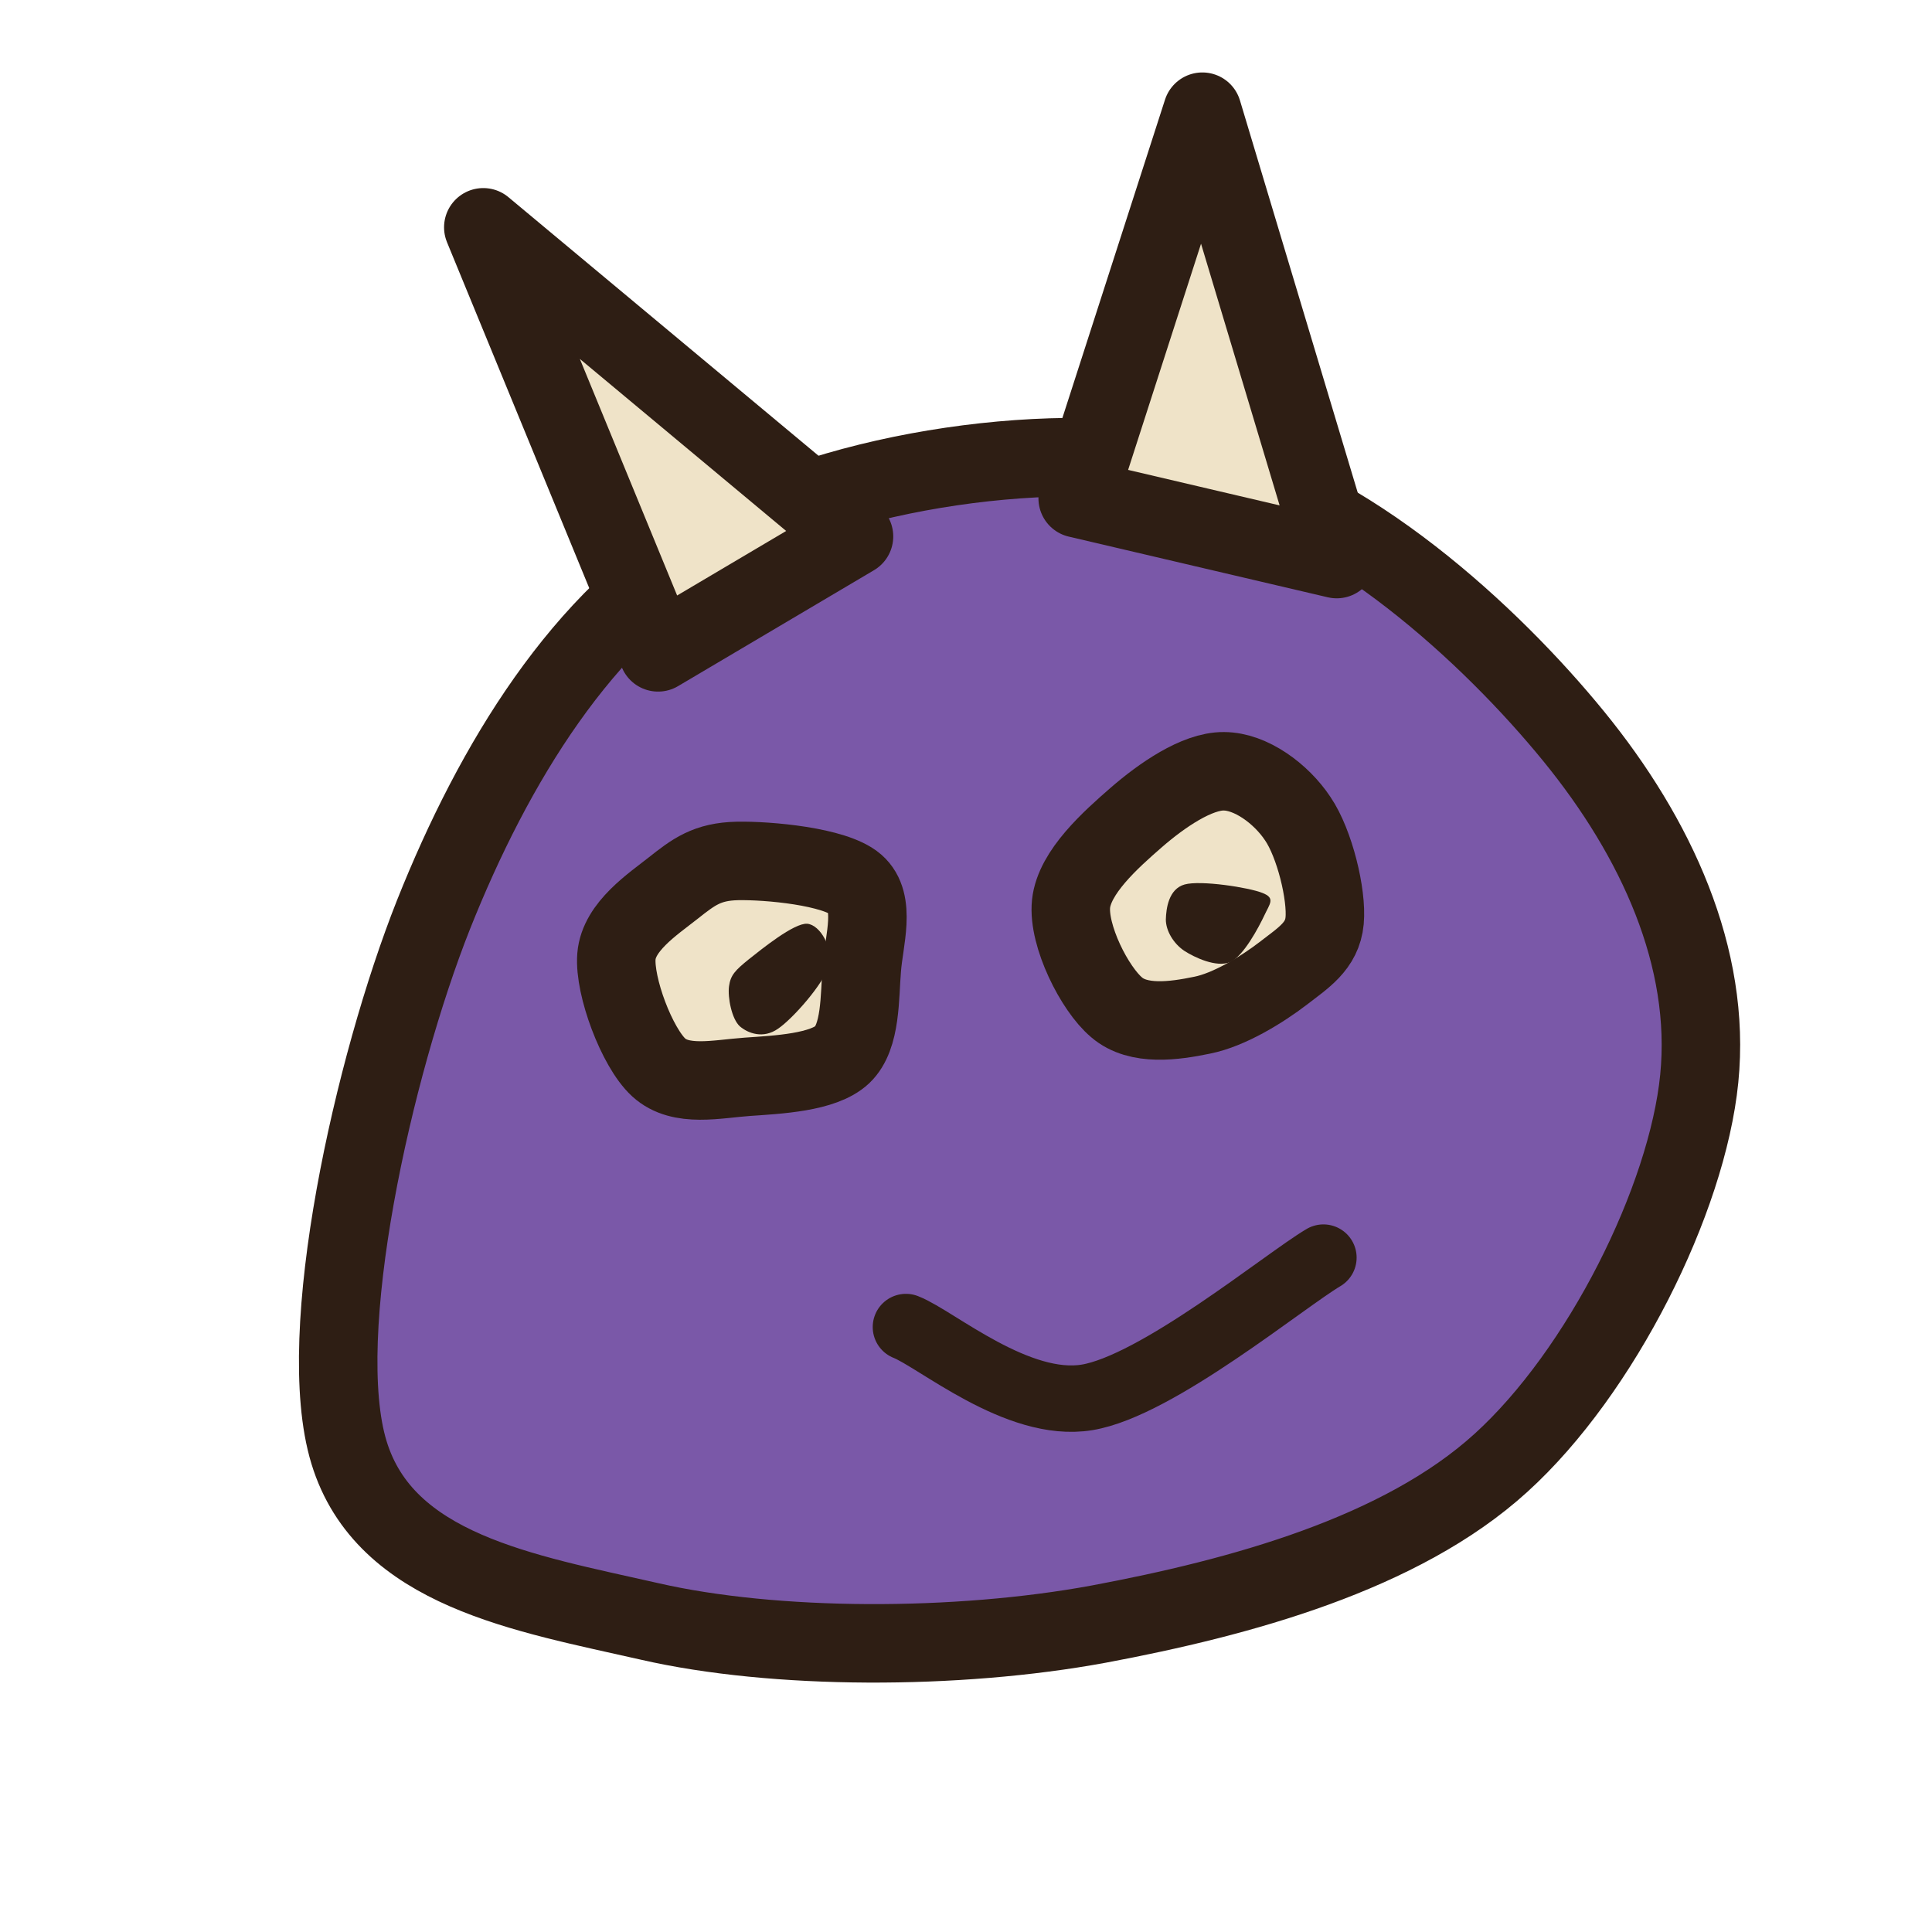
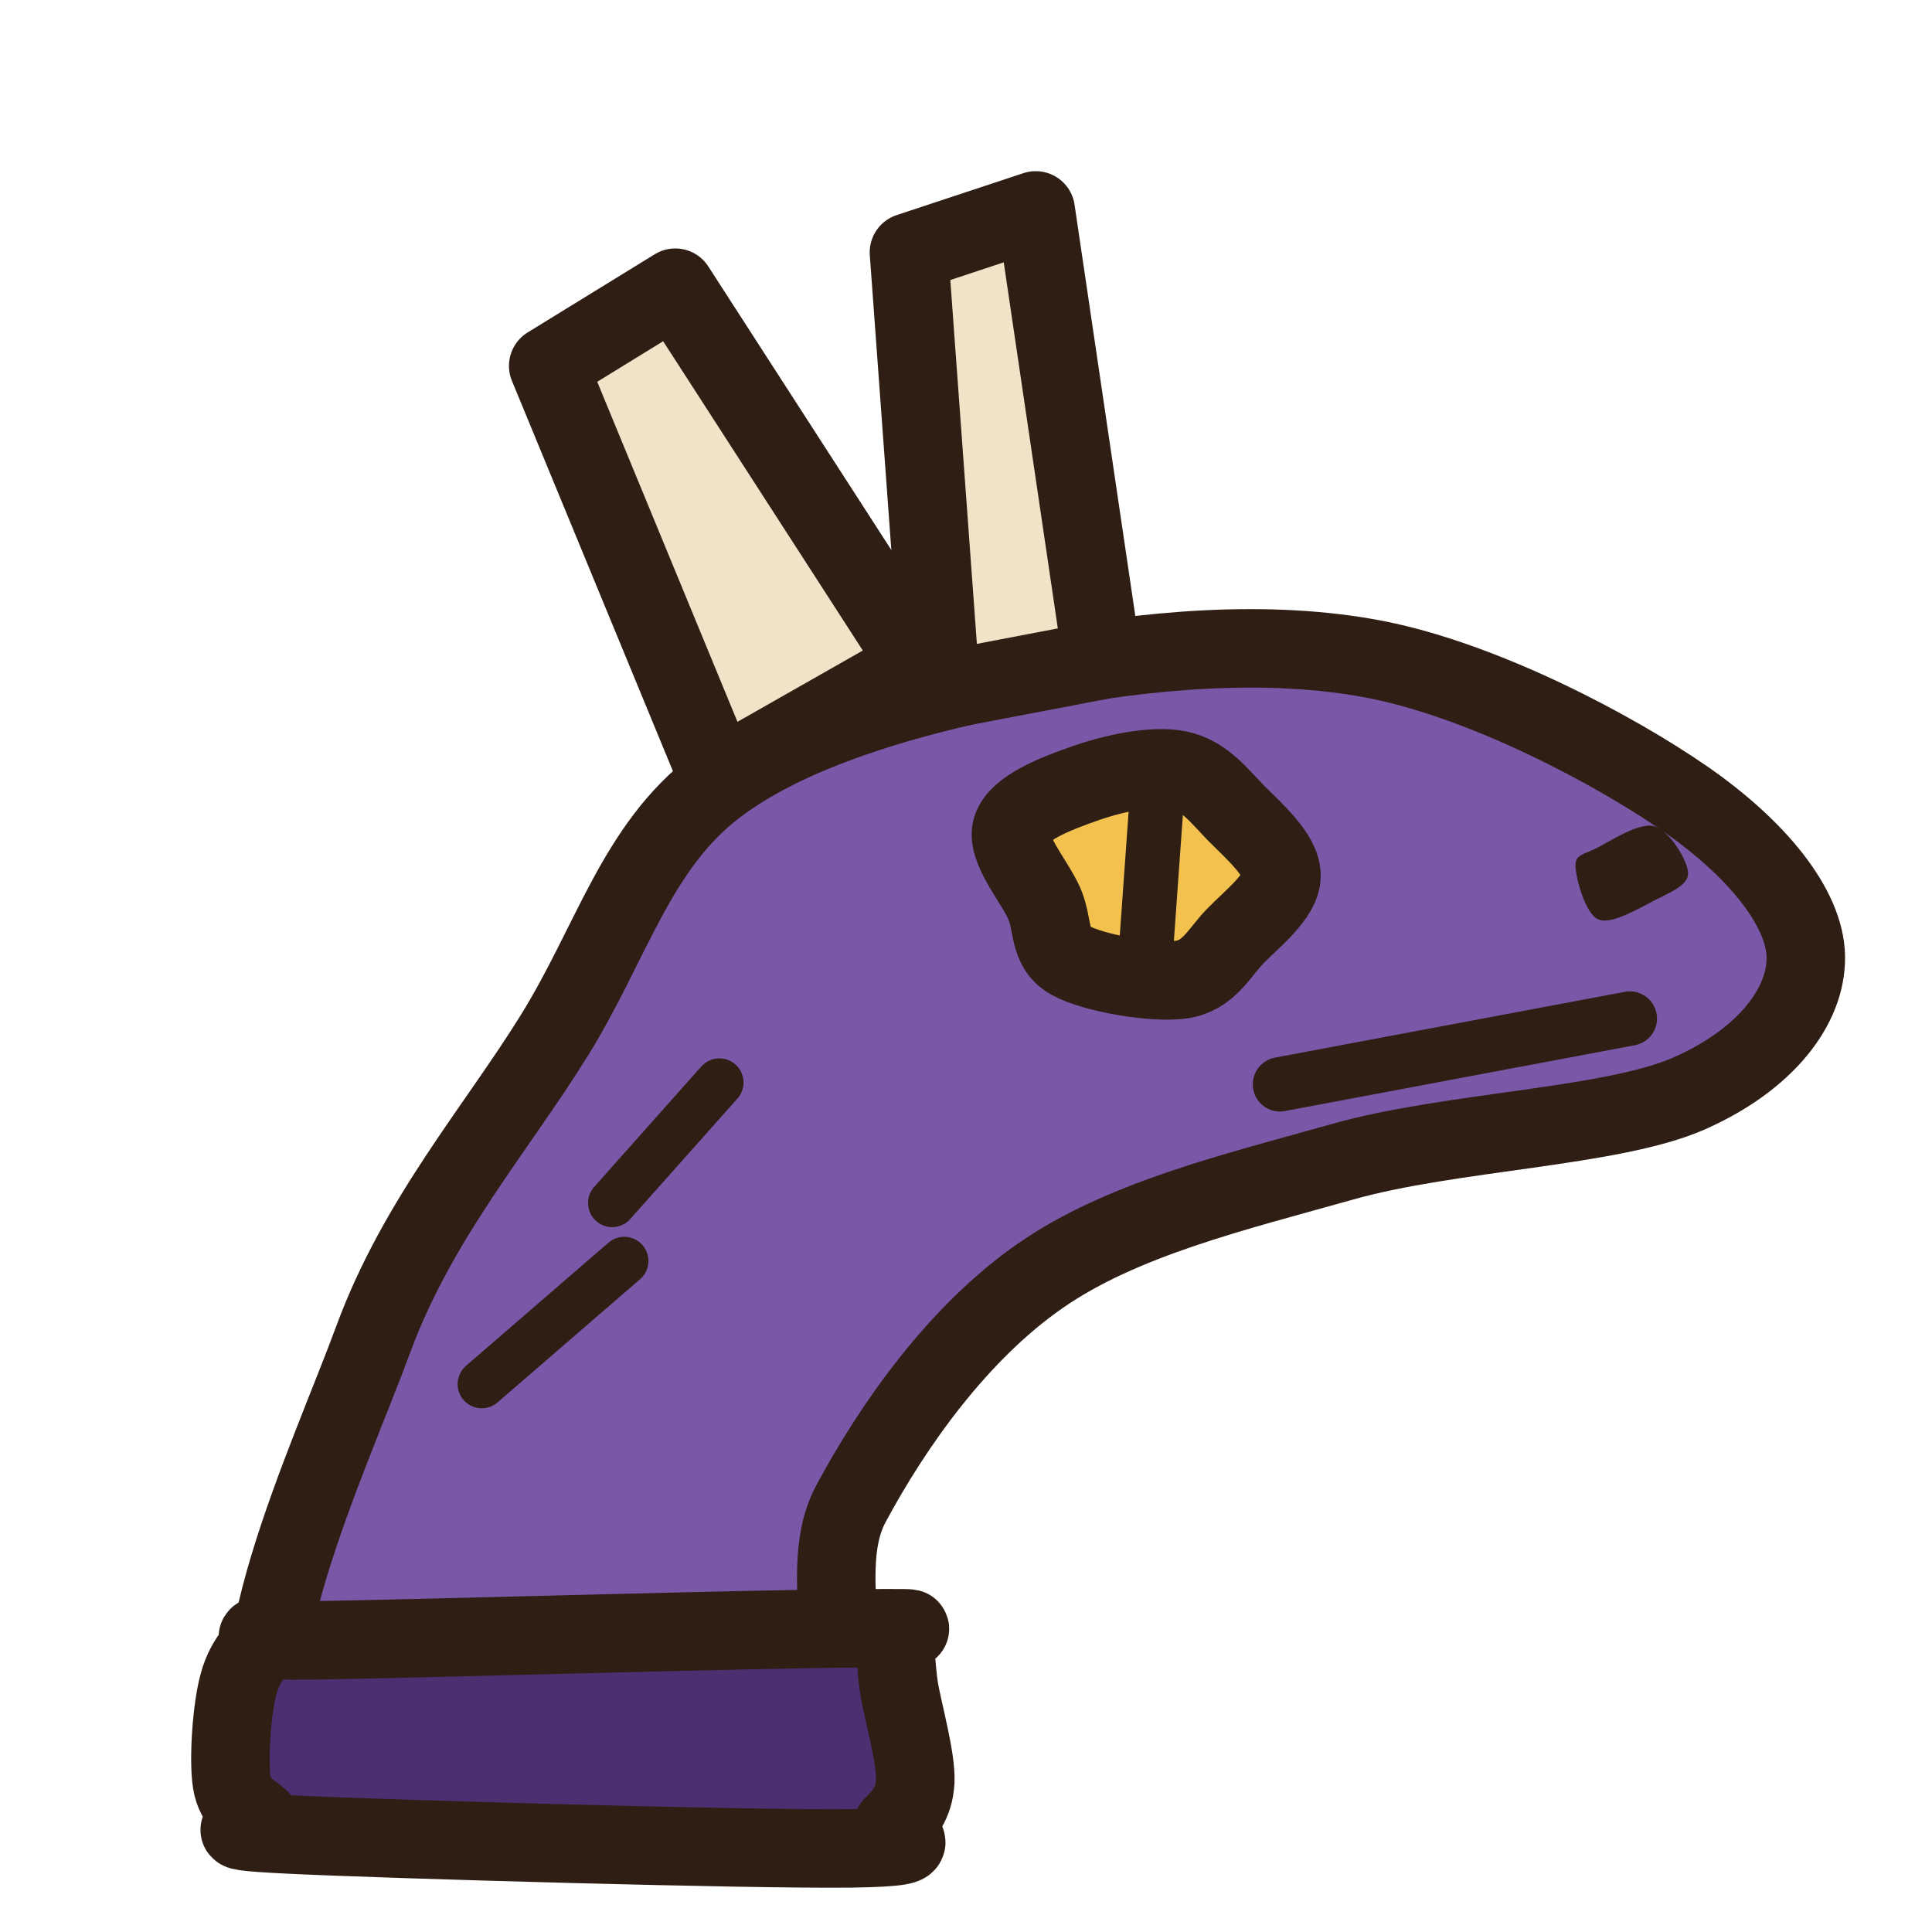
<svg xmlns="http://www.w3.org/2000/svg" width="128" height="128" viewBox="0 0 64 64">
-   <path d="M 11.56 48.11 C 10.37 44.21 12.37 35.32 14.36 30.30 C 16.36 25.28 19.30 20.45 23.54 17.99 C 27.79 15.54 35.09 14.49 39.85 15.56 C 44.62 16.63 49.39 21.03 52.13 24.39 C 54.87 27.75 56.69 31.72 56.29 35.73 C 55.89 39.74 53.04 45.45 49.72 48.46 C 46.41 51.47 41.10 52.92 36.40 53.80 C 31.69 54.67 25.65 54.66 21.51 53.71 C 17.37 52.77 12.75 52.02 11.56 48.11 Z" fill="#7A58A8" stroke="#2E1E14" stroke-width="2.60" stroke-linejoin="round" stroke-linecap="round" />
-   <path d="M 21.80 21.61 L 16.01 7.53 L 28.29 17.77 Z" fill="#EFE3C8" stroke="#2E1E14" stroke-width="2.60" stroke-linejoin="round" stroke-linecap="round" />
-   <path d="M 35.70 16.51 L 39.83 3.70 L 44.28 18.52 Z" fill="#EFE3C8" stroke="#2E1E14" stroke-width="2.60" stroke-linejoin="round" stroke-linecap="round" />
-   <path d="M 28.55 32.08 C 28.47 33.02 28.53 34.34 27.90 34.94 C 27.27 35.53 25.77 35.60 24.76 35.67 C 23.75 35.74 22.55 36.03 21.82 35.36 C 21.10 34.70 20.34 32.67 20.42 31.68 C 20.50 30.69 21.63 29.95 22.30 29.42 C 22.97 28.89 23.42 28.54 24.43 28.52 C 25.44 28.50 27.66 28.70 28.34 29.29 C 29.03 29.89 28.62 31.14 28.55 32.08 Z" fill="#EFE3C8" stroke="#2E1E14" stroke-width="2.60" stroke-linejoin="round" stroke-linecap="round" />
-   <path d="M 43.88 30.50 C 43.80 31.35 43.17 31.73 42.50 32.25 C 41.82 32.77 40.73 33.45 39.82 33.63 C 38.90 33.82 37.71 33.99 36.99 33.37 C 36.26 32.76 35.37 30.99 35.48 29.94 C 35.59 28.89 36.79 27.82 37.64 27.08 C 38.48 26.35 39.65 25.54 40.54 25.55 C 41.43 25.55 42.44 26.29 42.99 27.12 C 43.55 27.94 43.96 29.64 43.88 30.50 Z" fill="#EFE3C8" stroke="#2E1E14" stroke-width="2.60" stroke-linejoin="round" stroke-linecap="round" />
-   <path d="M 27.45 32.00 C 27.29 32.58 26.26 33.75 25.77 34.08 C 25.28 34.42 24.78 34.23 24.51 34.00 C 24.24 33.76 24.10 33.04 24.15 32.67 C 24.20 32.30 24.36 32.14 24.79 31.79 C 25.22 31.45 26.30 30.57 26.74 30.60 C 27.18 30.64 27.61 31.42 27.45 32.00 Z" fill="#2E1E14" stroke="#2E1E14" stroke-width="0.00" stroke-linejoin="round" stroke-linecap="round" />
-   <path d="M 41.88 30.33 C 41.70 30.71 41.19 31.68 40.75 31.87 C 40.30 32.06 39.57 31.72 39.22 31.49 C 38.87 31.25 38.62 30.83 38.62 30.46 C 38.63 30.10 38.71 29.45 39.24 29.30 C 39.77 29.15 41.38 29.40 41.82 29.58 C 42.26 29.75 42.06 29.94 41.88 30.33 Z" fill="#2E1E14" stroke="#2E1E14" stroke-width="0.00" stroke-linejoin="round" stroke-linecap="round" />
-   <path d="M 30.01 43.96 C 31.01 44.35 33.71 46.67 36.01 46.29 C 38.32 45.91 42.54 42.43 43.84 41.66 " fill="none" stroke="#2E1E14" stroke-width="2.20" stroke-linejoin="round" stroke-linecap="round" />
+   <path d="M 9.56 58.19 C 7.28 55.95 10.91 48.33 12.37 44.35 C 13.84 40.37 16.46 37.37 18.35 34.32 C 20.25 31.27 21.07 28.05 23.73 26.04 C 26.39 24.02 30.65 22.93 34.30 22.23 C 37.94 21.53 42.00 21.15 45.59 21.85 C 49.18 22.56 53.45 24.82 55.82 26.46 C 58.19 28.10 59.80 30.07 59.82 31.70 C 59.84 33.32 58.51 35.09 55.96 36.22 C 53.40 37.35 48.07 37.47 44.49 38.48 C 40.90 39.49 37.16 40.38 34.45 42.27 C 31.73 44.16 29.58 47.22 28.19 49.81 C 26.79 52.41 29.18 56.43 26.08 57.83 C 22.97 59.22 11.85 60.44 9.56 58.19 Z" fill="#7A58A8" stroke="#2E1E14" stroke-width="2.60" stroke-linejoin="round" stroke-linecap="round" />
+   <path d="M 23.79 25.77 L 18.16 12.12 L 22.37 9.53 L 30.42 22.00 Z" fill="#EFE3C8" stroke="#2E1E14" stroke-width="2.60" stroke-linejoin="round" stroke-linecap="round" />
+   <path d="M 31.17 22.88 L 30.11 8.36 L 34.31 6.97 L 36.51 21.86 Z" fill="#EFE3C8" stroke="#2E1E14" stroke-width="2.60" stroke-linejoin="round" stroke-linecap="round" />
+   <path d="M 42.45 29.01 C 42.45 29.69 41.47 30.44 40.91 31.02 C 40.36 31.59 40.04 32.32 39.13 32.45 C 38.22 32.58 36.22 32.24 35.47 31.82 C 34.71 31.40 34.91 30.65 34.59 29.92 C 34.26 29.18 33.30 28.09 33.52 27.43 C 33.74 26.77 34.97 26.29 35.89 25.97 C 36.80 25.64 38.17 25.33 39.02 25.50 C 39.86 25.66 40.38 26.35 40.95 26.94 C 41.53 27.52 42.46 28.33 42.45 29.01 Z" fill="#F2C14E" stroke="#2E1E14" stroke-width="2.60" stroke-linejoin="round" stroke-linecap="round" />
+   <path d="M 38.32 26.46 L 37.94 31.78" fill="none" stroke="#2E1E14" stroke-width="1.80" stroke-linejoin="round" stroke-linecap="round" />
+   <path d="M 55.92 28.93 C 55.92 29.34 55.30 29.57 54.80 29.83 C 54.31 30.08 53.39 30.64 52.95 30.46 C 52.51 30.27 52.20 29.08 52.19 28.69 C 52.18 28.30 52.46 28.31 52.90 28.09 C 53.33 27.87 54.29 27.23 54.80 27.37 C 55.30 27.51 55.92 28.52 55.92 28.93 Z" fill="#2E1E14" stroke="#2E1E14" stroke-width="0.00" stroke-linejoin="round" stroke-linecap="round" />
+   <path d="M 42.40 35.92 L 53.99 33.74" fill="none" stroke="#2E1E14" stroke-width="1.80" stroke-linejoin="round" stroke-linecap="round" />
+   <path d="M 20.28 39.85 L 23.83 35.86" fill="none" stroke="#2E1E14" stroke-width="1.60" stroke-linejoin="round" stroke-linecap="round" />
+   <path d="M 15.96 45.85 L 20.68 41.77" fill="none" stroke="#2E1E14" stroke-width="1.60" stroke-linejoin="round" stroke-linecap="round" />
+   <path d="M 28.46 53.94 C 31.66 53.93 29.27 53.93 29.50 54.26 C 29.72 54.60 29.66 55.18 29.79 55.97 C 29.93 56.76 30.35 58.25 30.32 59.00 C 30.28 59.76 29.93 60.12 29.57 60.49 C 29.22 60.86 31.52 61.18 28.19 61.23 C 24.86 61.27 12.87 60.93 9.60 60.77 C 6.34 60.61 8.94 60.56 8.62 60.27 C 8.30 59.98 7.80 59.79 7.68 59.04 C 7.56 58.28 7.68 56.56 7.91 55.76 C 8.13 54.95 8.65 54.43 9.04 54.20 C 9.43 53.96 7.02 54.38 10.26 54.34 C 13.49 54.30 25.25 53.95 28.46 53.94 Z" fill="#4A3070" stroke="#2E1E14" stroke-width="2.60" stroke-linejoin="round" stroke-linecap="round" />
</svg>
